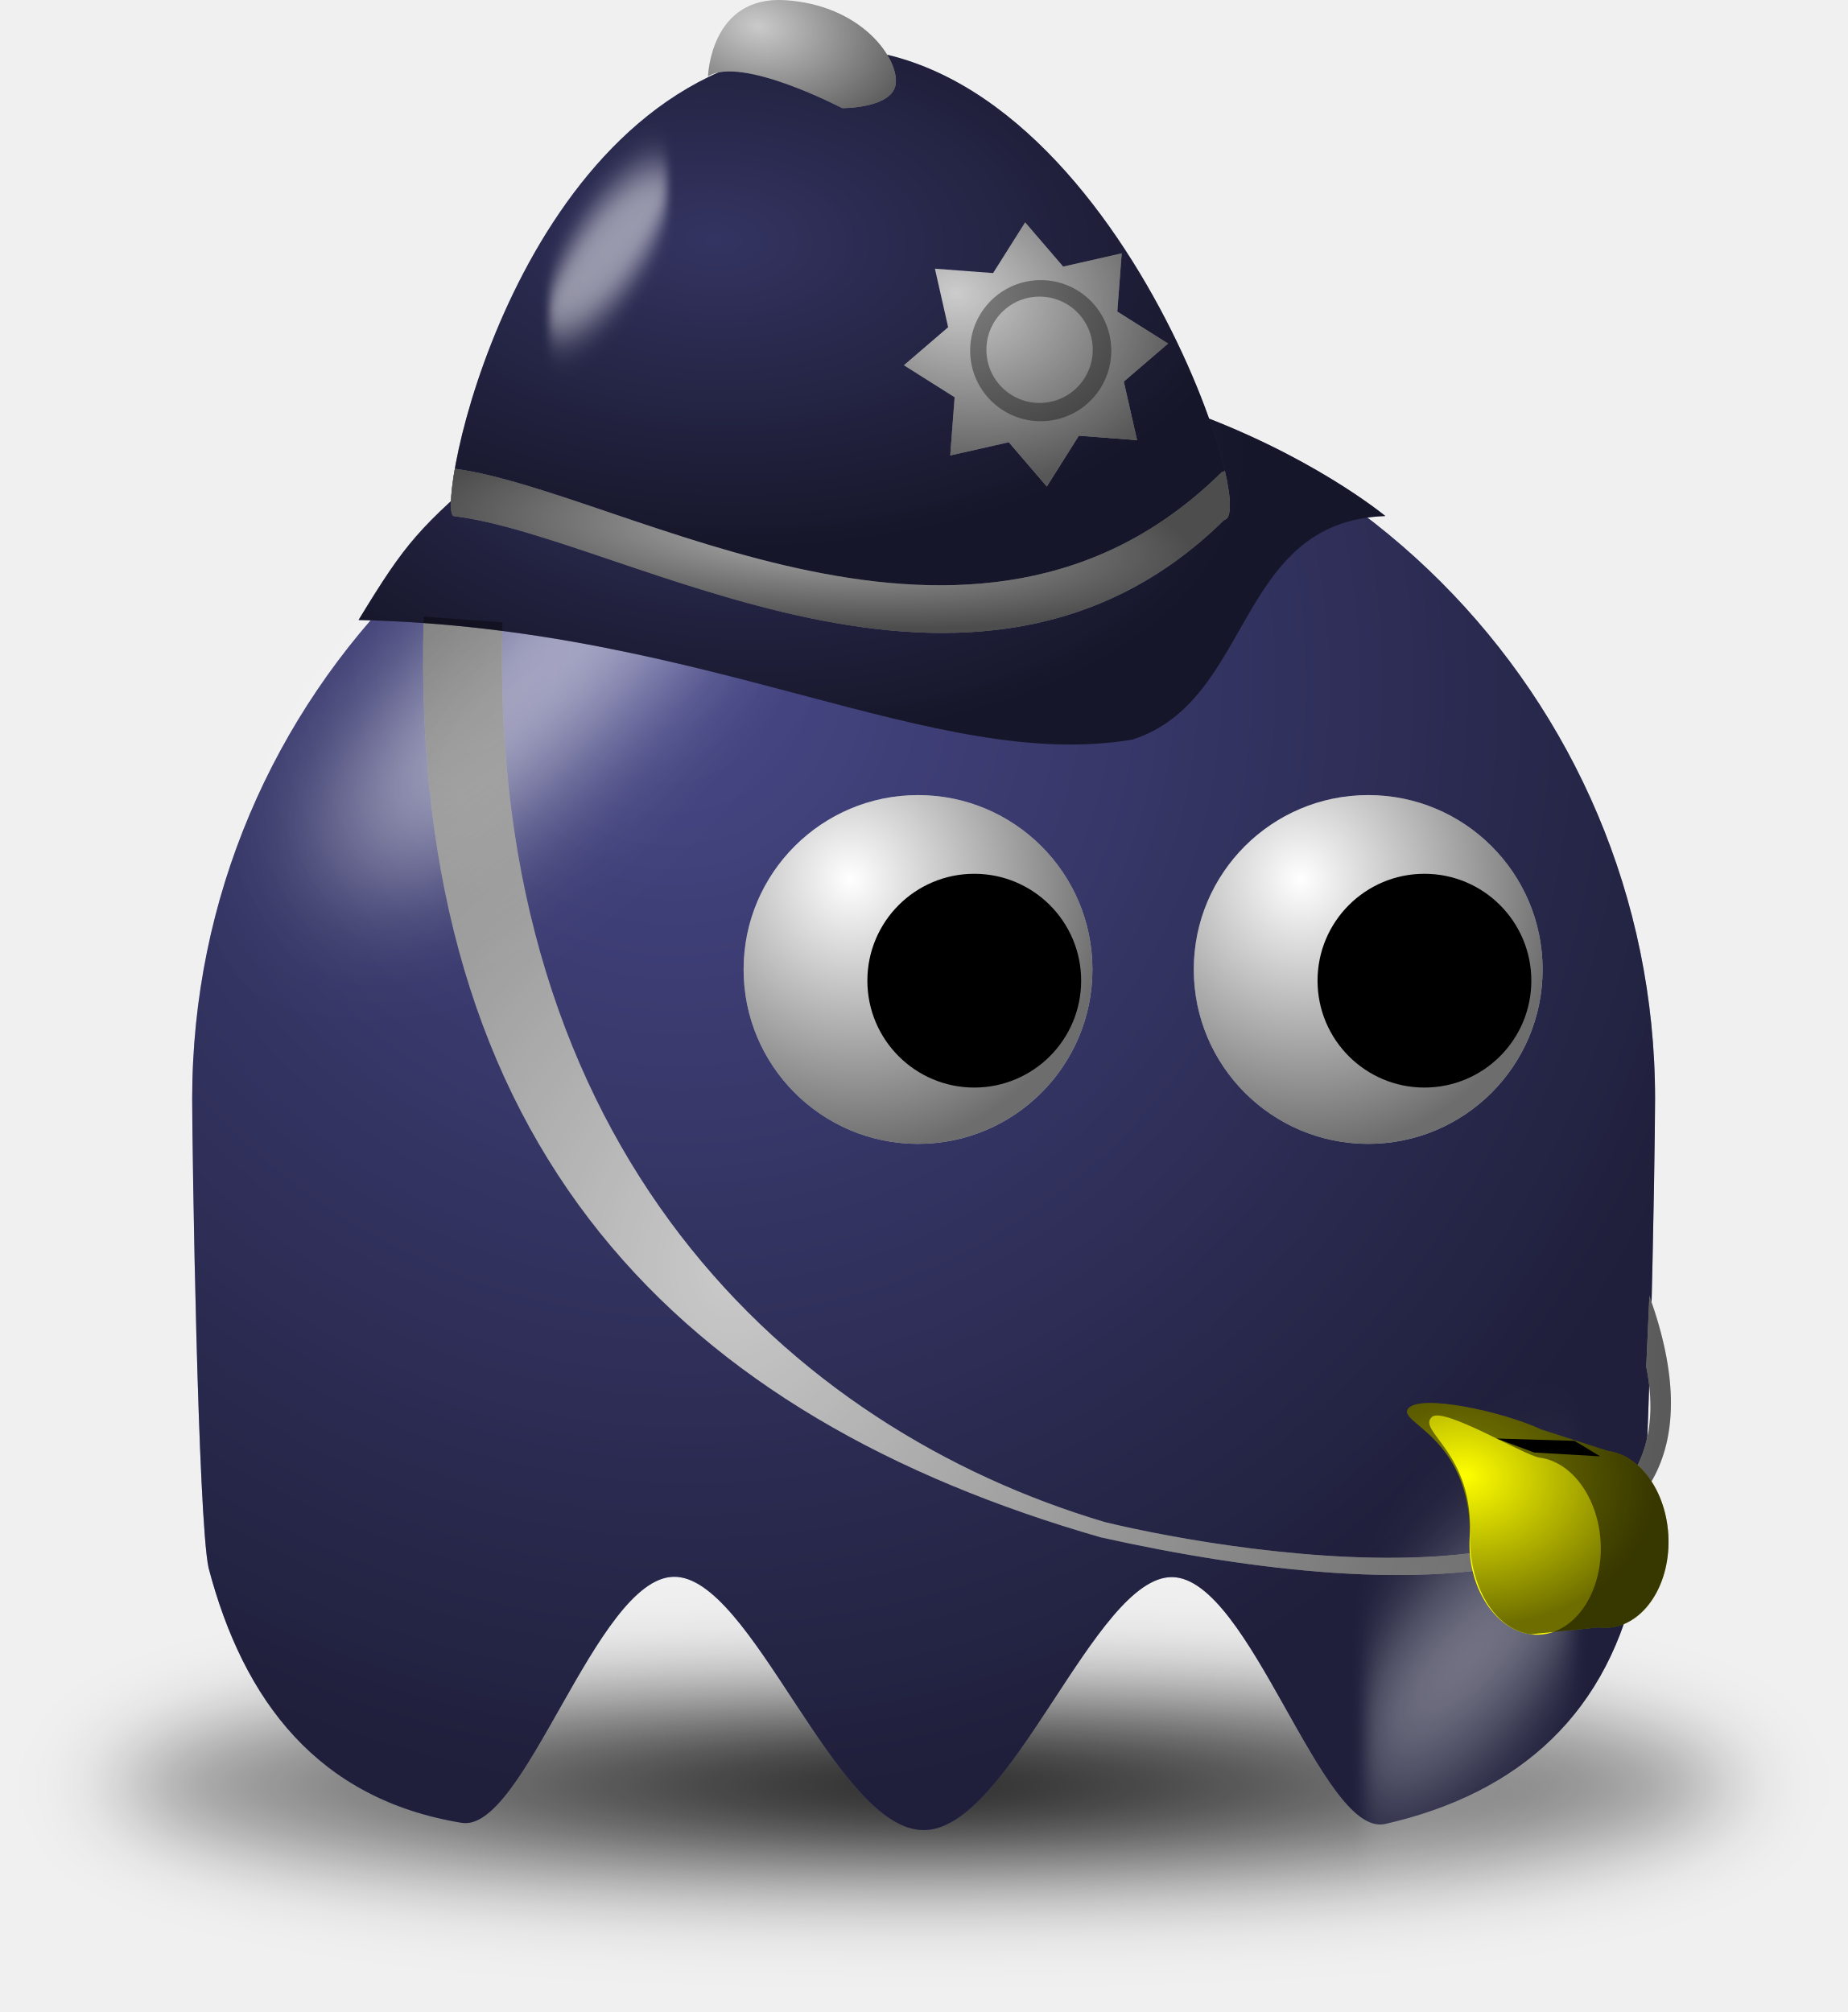
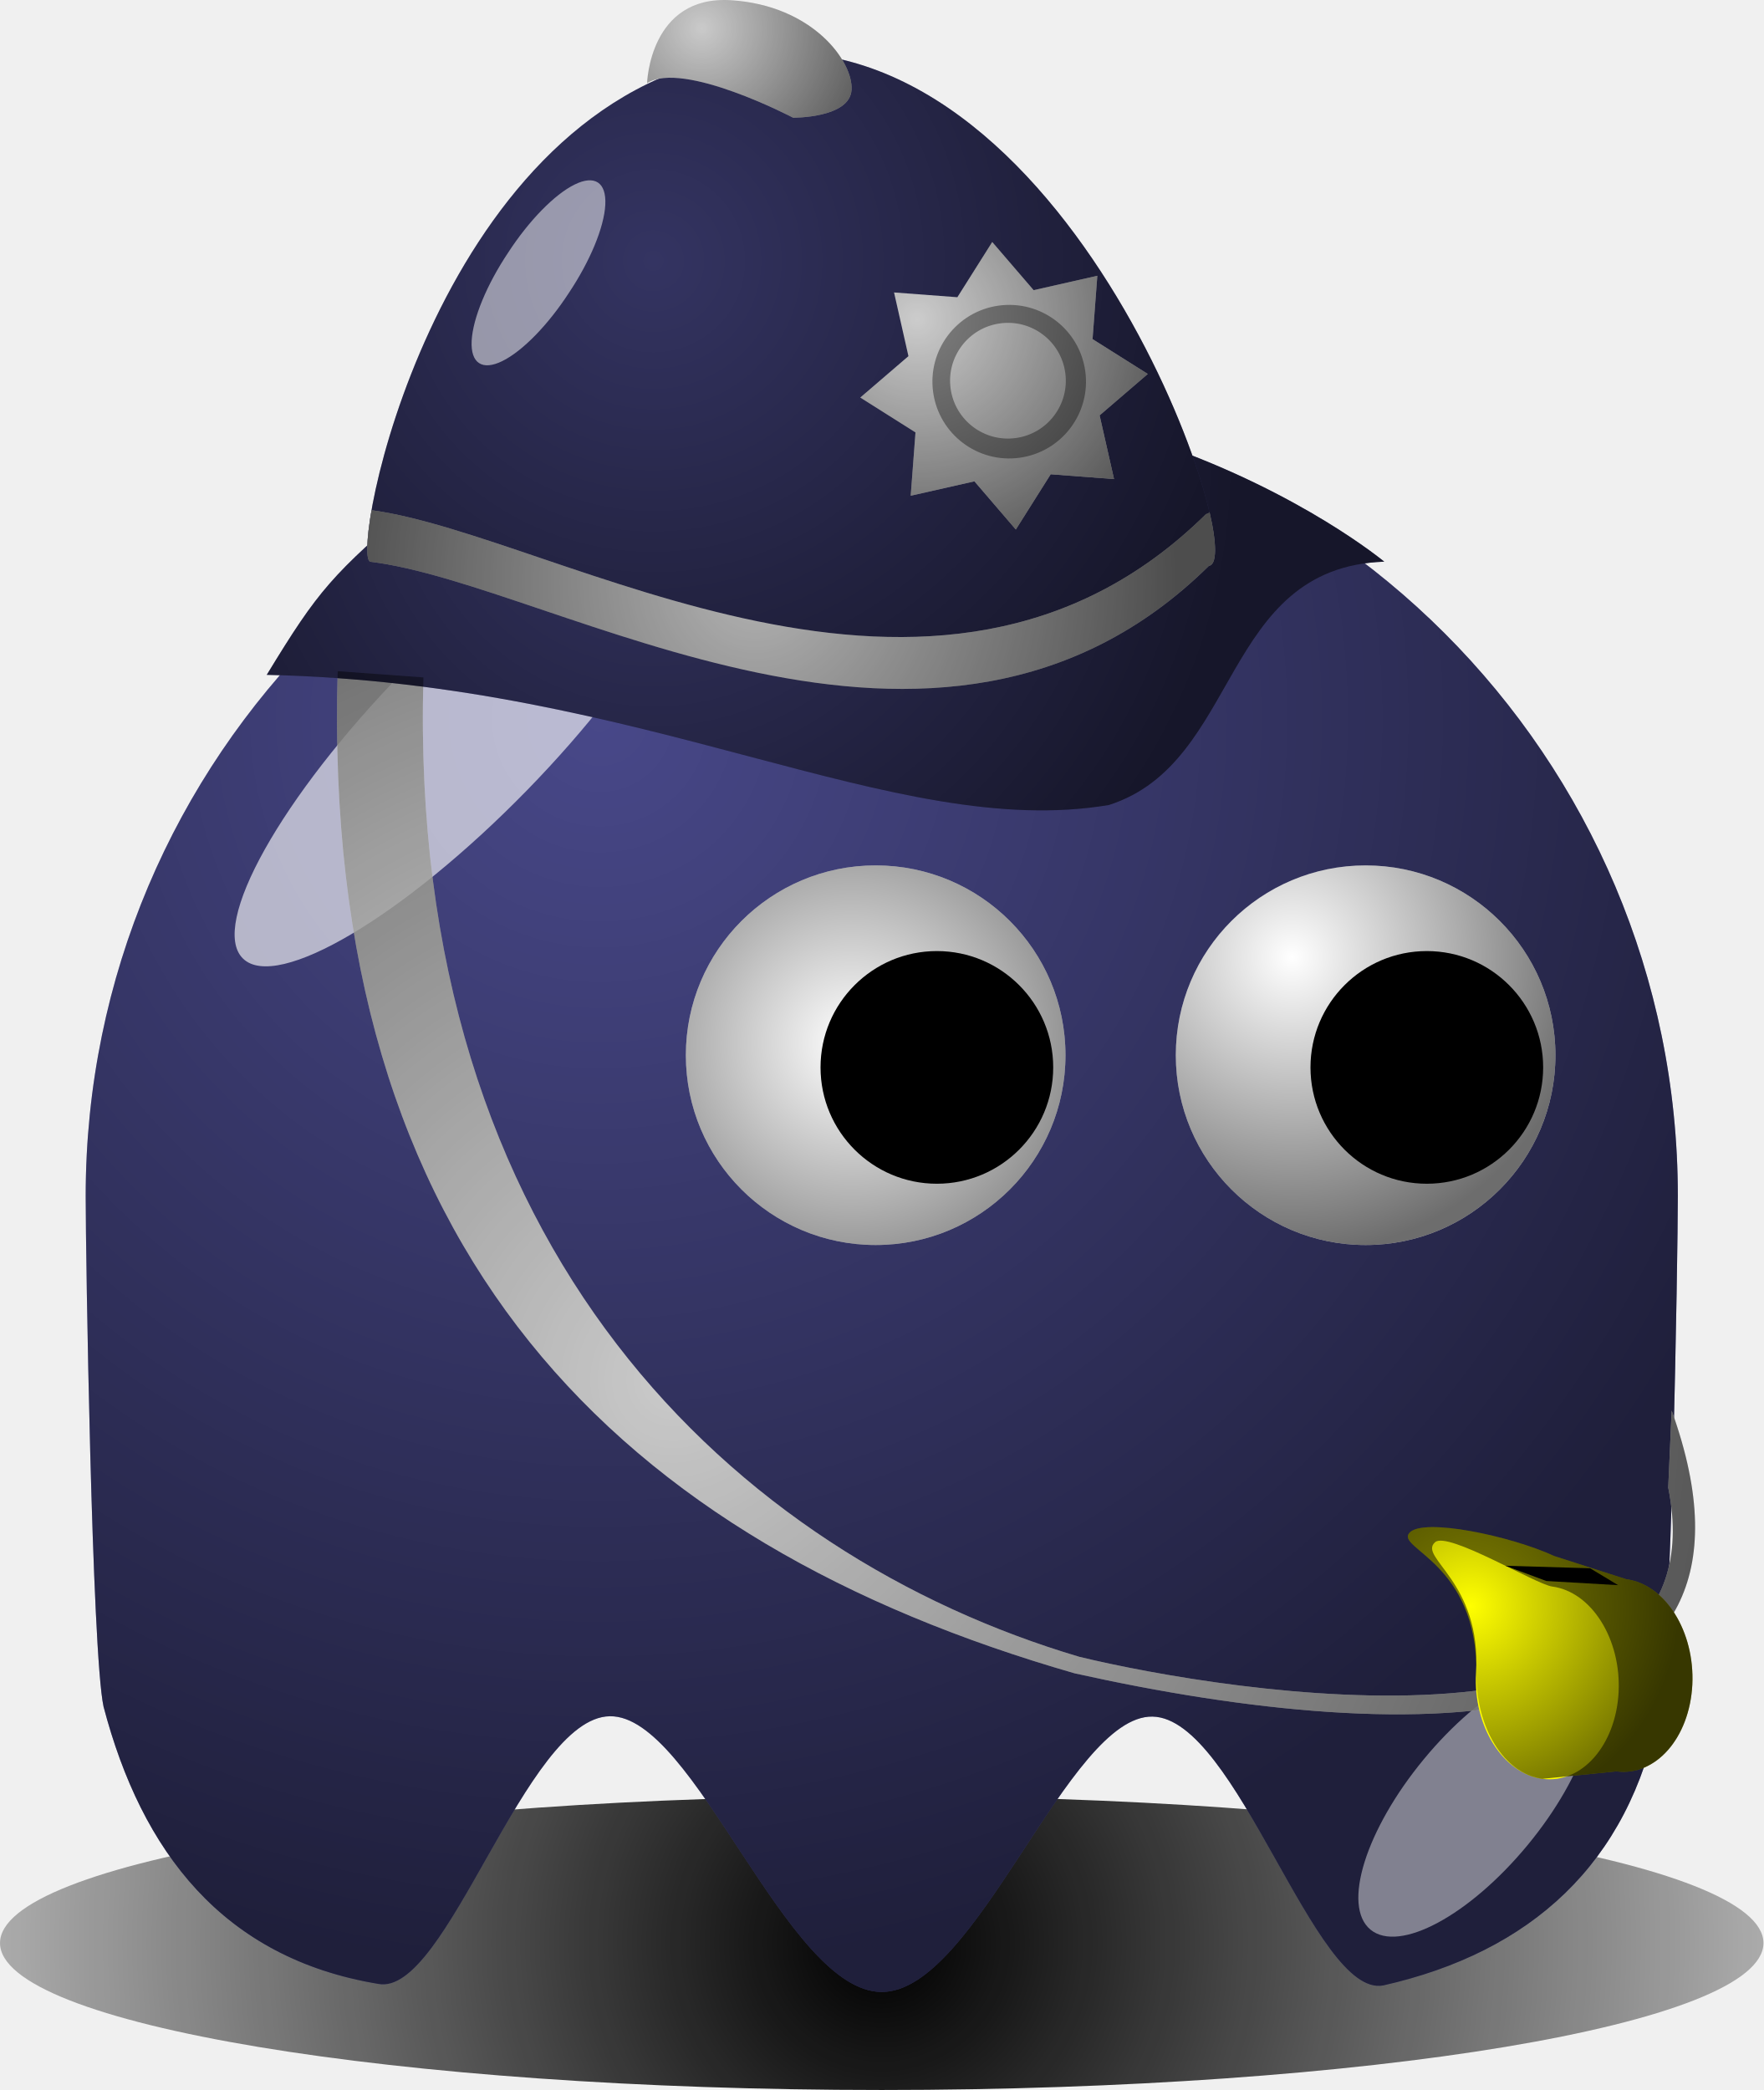
- <svg xmlns="http://www.w3.org/2000/svg" xmlns:xlink="http://www.w3.org/1999/xlink" id="svg2" viewBox="0 0 117.028 127.48" version="1.0" width="117.028" height="127.48">
-   <defs id="defs4">
-     <linearGradient id="linearGradient2315">
-       <stop id="stop2317" stop-opacity="0" offset="0" />
-       <stop id="stop2319" stop-opacity=".572" offset="1" />
-     </linearGradient>
-     <filter id="filter3730" y="-0.341" width="1.696" x="-0.348" height="1.682">
-       <feGaussianBlur id="feGaussianBlur3732" stdDeviation="5.465" />
-     </filter>
-     <filter id="filter4065" y="-0.369" width="2.811" x="-0.906" height="1.738">
-       <feGaussianBlur id="feGaussianBlur4067" stdDeviation="4.151" />
-     </filter>
-     <filter id="filter4112" y="-0.34" width="1.14" x="-0.07" height="1.68">
-       <feGaussianBlur id="feGaussianBlur4114" stdDeviation="3.968" />
-     </filter>
-     <filter id="filter3300" y="-0.17" width="2.006" x="-0.503" height="1.339">
-       <feGaussianBlur id="feGaussianBlur3302" stdDeviation="0.89" />
-     </filter>
-     <radialGradient id="radialGradient3376" gradientUnits="userSpaceOnUse" cy="506.35" cx="210.89" gradientTransform="matrix(1.4028,1.6439e-6,-1.4521e-7,0.20588,-89.845,403.11)" r="68">
-       <stop id="stop4074" offset="0" />
-       <stop id="stop4076" stop-opacity="0" offset="1" />
+ <svg xmlns="http://www.w3.org/2000/svg" version="1.1" width="102.653" height="121.662" viewBox="0,0,102.653,121.662">
+   <defs>
+     <radialGradient cx="239.994" cy="229.366" r="72.001" gradientUnits="userSpaceOnUse" id="color-1">
+       <stop offset="0" stop-color="#000000" />
+       <stop offset="1" stop-color="#000000" stop-opacity="0" />
    </radialGradient>
-     <radialGradient id="radialGradient3378" xlink:href="#linearGradient2315" gradientUnits="userSpaceOnUse" cy="497.96" cx="216.99" gradientTransform="matrix(0.51027,1.0072,-0.96511,0.48897,650.89,-406.14)" r="65" />
-     <radialGradient id="radialGradient3380" xlink:href="#linearGradient2315" gradientUnits="userSpaceOnUse" cy="409.86" cx="233.5" gradientTransform="matrix(0.3871,1.5161,-1.4234,0.36342,726.51,-93.107)" r="15.5" />
-     <radialGradient id="radialGradient3384" xlink:href="#linearGradient2315" gradientUnits="userSpaceOnUse" cy="52.394" cx="351.43" gradientTransform="matrix(1.0366,0.10006,-0.058104,0.6019,-77.078,-25.783)" r="32.523" />
-     <radialGradient id="radialGradient3386" xlink:href="#linearGradient2315" gradientUnits="userSpaceOnUse" cy="14.848" cx="48.034" gradientTransform="matrix(1.402,0.048165,-0.027291,0.79442,217.19,15.148)" r="24.636" />
-     <radialGradient id="radialGradient3388" xlink:href="#linearGradient2315" gradientUnits="userSpaceOnUse" cy="39.907" cx="-36.728" gradientTransform="matrix(1.7898,-0.46552,0.36354,1.3977,13.553,-32.295)" r="6.229" />
-     <radialGradient id="radialGradient3390" xlink:href="#linearGradient2315" gradientUnits="userSpaceOnUse" cy="13.514" cx="283.06" gradientTransform="matrix(1.7328,0.32809,-0.22196,1.1723,-200.55,-92.986)" r="5.955" />
-     <radialGradient id="radialGradient3392" xlink:href="#linearGradient2315" gradientUnits="userSpaceOnUse" cy="34.991" cx="54.825" gradientTransform="matrix(0.99796,0.063796,-0.014867,0.23257,235.88,36.314)" r="24.634" />
-     <radialGradient id="radialGradient3394" xlink:href="#linearGradient2315" gradientUnits="userSpaceOnUse" cy="97.676" cx="285.29" gradientTransform="matrix(1.5502,-0.04196,0.049183,1.817,-161.77,-71.12)" r="39.528" />
-     <radialGradient id="radialGradient3396" xlink:href="#linearGradient2315" gradientUnits="userSpaceOnUse" cy="50.12" cx="384.19" gradientTransform="matrix(1.3389,0.16312,-0.127,1.0423,-123.24,-64.858)" r="9.042" />
-     <radialGradient xlink:href="#linearGradient2315" id="radialGradient2332" gradientUnits="userSpaceOnUse" gradientTransform="matrix(0.3871,1.5161,-1.4234,0.36342,726.51,-93.107)" cx="233.5" cy="409.86" r="15.5" />
+     <radialGradient cx="223.609" cy="158.085" r="73.39" gradientUnits="userSpaceOnUse" id="color-2">
+       <stop offset="0" stop-color="#000000" stop-opacity="0" />
+       <stop offset="1" stop-color="#000000" stop-opacity="0.572" />
+     </radialGradient>
+     <radialGradient cx="263.89" cy="171.977" r="17.29" gradientUnits="userSpaceOnUse" id="color-3">
+       <stop offset="0" stop-color="#000000" stop-opacity="0" />
+       <stop offset="1" stop-color="#000000" stop-opacity="0.572" />
+     </radialGradient>
+     <radialGradient cx="238.222" cy="176.967" r="17.29" gradientUnits="userSpaceOnUse" id="color-4">
+       <stop offset="0" stop-color="#000000" stop-opacity="0" />
+       <stop offset="1" stop-color="#000000" stop-opacity="0.572" />
+     </radialGradient>
+     <radialGradient cx="226.751" cy="143.102" r="33.87" gradientUnits="userSpaceOnUse" id="color-5">
+       <stop offset="0" stop-color="#000000" stop-opacity="0" />
+       <stop offset="1" stop-color="#000000" stop-opacity="0.572" />
+     </radialGradient>
+     <radialGradient cx="226.71" cy="131.442" r="34.56" gradientUnits="userSpaceOnUse" id="color-6">
+       <stop offset="0" stop-color="#000000" stop-opacity="0" />
+       <stop offset="1" stop-color="#000000" stop-opacity="0.572" />
+     </radialGradient>
+     <radialGradient cx="242.072" cy="134.844" r="15.114" gradientUnits="userSpaceOnUse" id="color-7">
+       <stop offset="0" stop-color="#000000" stop-opacity="0" />
+       <stop offset="1" stop-color="#000000" stop-opacity="0.572" />
+     </radialGradient>
+     <radialGradient cx="229.518" cy="117.91" r="10.502" gradientUnits="userSpaceOnUse" id="color-8">
+       <stop offset="0" stop-color="#000000" stop-opacity="0" />
+       <stop offset="1" stop-color="#000000" stop-opacity="0.572" />
+     </radialGradient>
+     <radialGradient cx="232.654" cy="150.134" r="24.634" gradientUnits="userSpaceOnUse" id="color-9">
+       <stop offset="0" stop-color="#000000" stop-opacity="0" />
+       <stop offset="1" stop-color="#000000" stop-opacity="0.572" />
+     </radialGradient>
+     <radialGradient cx="227.872" cy="196.571" r="61.299" gradientUnits="userSpaceOnUse" id="color-10">
+       <stop offset="0" stop-color="#000000" stop-opacity="0" />
+       <stop offset="1" stop-color="#000000" stop-opacity="0.572" />
+     </radialGradient>
+     <radialGradient cx="274.251" cy="209.758" r="12.195" gradientUnits="userSpaceOnUse" id="color-11">
+       <stop offset="0" stop-color="#000000" stop-opacity="0" />
+       <stop offset="1" stop-color="#000000" stop-opacity="0.572" />
+     </radialGradient>
  </defs>
-   <g id="layer1" transform="translate(-238.9046,-14.07501)">
-     <g id="g3339" transform="translate(-8.2e-6)">
-       <path id="path4069" filter="url(#filter4112)" transform="matrix(0.7548,0,0,0.61103,141.93,-182.83)" fill="url(#radialGradient3376)" d="m 274,507.36 c 0,7.73 -30.46,14 -68,14 -37.54,0 -68,-6.27 -68,-14 0,-7.73 30.46,-14 68,-14 37.54,0 68,6.27 68,14 z" style="fill:url(#radialGradient3376)" />
-       <path id="path2327" fill="#484889" d="m 343.76,83.695 c 0,3.453 -0.38,26.775 -1.1,30.015 -1.76,8.88 -7.47,14 -16.05,15.94 -3.98,0.74 -8.51,-15.56 -13.43,-15.65 -4.92,-0.09 -10.23,16.03 -15.76,16.03 -5.56,0 -10.89,-16.13 -15.83,-16.05 -4.93,0.07 -9.48,16.35 -13.48,15.58 -9.04,-1.5 -13.77,-7.69 -15.99,-16.14 -0.68,-3.15 -1.04,-26.376 -1.04,-29.725 0,-25.577 20.76,-46.336 46.34,-46.336 25.58,0 46.34,20.759 46.34,46.336 z" />
-       <path id="path2340" fill="url(#radialGradient3378)" d="m 343.76,83.695 c 0,3.453 -0.38,26.775 -1.1,30.015 -1.76,8.88 -7.47,14 -16.05,15.94 -3.98,0.74 -8.51,-15.56 -13.43,-15.65 -4.92,-0.09 -10.23,16.03 -15.76,16.03 -5.56,0 -10.89,-16.13 -15.83,-16.05 -4.93,0.07 -9.48,16.35 -13.48,15.58 -9.04,-1.5 -13.77,-7.69 -15.99,-16.14 -0.68,-3.15 -1.04,-26.376 -1.04,-29.725 0,-25.577 20.76,-46.336 46.34,-46.336 25.58,0 46.34,20.759 46.34,46.336 z" style="fill:url(#radialGradient3378)" />
-       <g id="g2352" transform="matrix(0.71287,0,0,0.71287,152,-227.37)">
-         <path id="path2344" transform="translate(4,7)" fill="#ffffff" d="m 255,417.86 a 15.5,15.5 0 1 1 -31,0 15.5,15.5 0 1 1 31,0 z" />
-         <path id="path2346" transform="translate(4,7)" fill="url(#radialGradient3380)" d="m 255,417.86 a 15.5,15.5 0 1 1 -31,0 15.5,15.5 0 1 1 31,0 z" style="fill:url(#radialGradient2332)" />
-         <path id="path2350" transform="matrix(0.6129,0,0,0.6129,101.71,169.75)" d="m 255,417.86 a 15.5,15.5 0 1 1 -31,0 15.5,15.5 0 1 1 31,0 z" />
+   <g transform="translate(-188.6736,-116.2599)">
+     <g data-paper-data="{&quot;isPaintingLayer&quot;:true}" stroke="none" stroke-width="1" stroke-linecap="butt" stroke-linejoin="miter" stroke-miterlimit="10" stroke-dasharray="" stroke-dashoffset="0" style="mix-blend-mode: normal">
+       <path d="M291.326,229.367c0,4.723 -22.991,8.554 -51.326,8.554c-28.335,0 -51.326,-3.831 -51.326,-8.554c0,-4.723 22.991,-8.554 51.326,-8.554c28.335,0 51.326,3.831 51.326,8.554z" fill="url(#color-1)" fill-rule="nonzero" />
+       <path d="M286.341,185.88c0,3.453 -0.38,26.775 -1.1,30.015c-1.76,8.88 -7.47,14 -16.05,15.94c-3.98,0.74 -8.51,-15.56 -13.43,-15.65c-4.92,-0.09 -10.23,16.03 -15.76,16.03c-5.56,0 -10.89,-16.13 -15.83,-16.05c-4.93,0.07 -9.48,16.35 -13.48,15.58c-9.04,-1.5 -13.77,-7.69 -15.99,-16.14c-0.68,-3.15 -1.04,-26.376 -1.04,-29.725c0,-25.577 20.76,-46.336 46.34,-46.336c25.58,0 46.34,20.759 46.34,46.336z" fill="#484889" fill-rule="nonzero" />
+       <path d="M286.341,185.88c0,3.453 -0.38,26.775 -1.1,30.015c-1.76,8.88 -7.47,14 -16.05,15.94c-3.98,0.74 -8.51,-15.56 -13.43,-15.65c-4.92,-0.09 -10.23,16.03 -15.76,16.03c-5.56,0 -10.89,-16.13 -15.83,-16.05c-4.93,0.07 -9.48,16.35 -13.48,15.58c-9.04,-1.5 -13.77,-7.69 -15.99,-16.14c-0.68,-3.15 -1.04,-26.376 -1.04,-29.725c0,-25.577 20.76,-46.336 46.34,-46.336c25.58,0 46.34,20.759 46.34,46.336z" fill="url(#color-2)" fill-rule="nonzero" />
+       <g fill-rule="nonzero">
+         <path d="M279.215,177.685c0,6.102 -4.947,11.049 -11.049,11.049c-6.102,0 -11.049,-4.947 -11.049,-11.049c0,-6.102 4.947,-11.049 11.049,-11.049c6.102,0 11.049,4.947 11.049,11.049z" fill="#ffffff" />
+         <path d="M279.215,177.685c0,6.102 -4.947,11.049 -11.049,11.049c-6.102,0 -11.049,-4.947 -11.049,-11.049c0,-6.102 4.947,-11.049 11.049,-11.049c6.102,0 11.049,4.947 11.049,11.049z" fill="url(#color-3)" />
+         <path d="M278.501,178.395c0,3.74 -3.032,6.772 -6.772,6.772c-3.74,0 -6.772,-3.032 -6.772,-6.772c0,-3.74 3.032,-6.772 6.772,-6.772c3.74,0 6.772,3.032 6.772,6.772z" fill="#000000" />
      </g>
-       <g id="g2357" transform="matrix(0.71287,0,0,0.71287,123.48,-227.37)">
-         <path id="path2359" transform="translate(4,7)" fill="#ffffff" d="m 255,417.86 a 15.5,15.5 0 1 1 -31,0 15.5,15.5 0 1 1 31,0 z" />
-         <path id="path2361" transform="translate(4,7)" fill="url(#radialGradient3380)" d="m 255,417.86 a 15.5,15.5 0 1 1 -31,0 15.5,15.5 0 1 1 31,0 z" style="fill:url(#radialGradient3380)" />
-         <path id="path2363" transform="matrix(0.6129,0,0,0.6129,101.71,169.75)" d="m 255,417.86 a 15.5,15.5 0 1 1 -31,0 15.5,15.5 0 1 1 31,0 z" />
+       <g fill-rule="nonzero">
+         <path d="M250.695,177.685c0,6.102 -4.947,11.049 -11.049,11.049c-6.102,0 -11.049,-4.947 -11.049,-11.049c0,-6.102 4.947,-11.049 11.049,-11.049c6.102,0 11.049,4.947 11.049,11.049z" fill="#ffffff" />
+         <path d="M250.695,177.685c0,6.102 -4.947,11.049 -11.049,11.049c-6.102,0 -11.049,-4.947 -11.049,-11.049c0,-6.102 4.947,-11.049 11.049,-11.049c6.102,0 11.049,4.947 11.049,11.049z" fill="url(#color-4)" />
+         <path d="M249.981,178.395c0,3.74 -3.032,6.772 -6.772,6.772c-3.74,0 -6.772,-3.032 -6.772,-6.772c0,-3.74 3.032,-6.772 6.772,-6.772c3.74,0 6.772,3.032 6.772,6.772z" fill="#000000" />
      </g>
-       <path id="path3315" fill-rule="evenodd" fill="#cacaca" d="m 265.75,53.146 c -0.99,33.937 16.47,50.734 42.89,58.334 19.91,4.43 41.86,4.42 34.76,-15.296 l -0.2,4.486 c 3.35,16.78 -25.9,11.88 -34.28,9.85 -19.94,-5.92 -39.13,-23.597 -38.18,-57.011 z" />
-       <path id="path2371" d="m 180.01,413.25 c -10.03,10.27 -20.41,16.42 -23.17,13.72 -2.77,-2.7 3.13,-13.23 13.15,-23.5 10.03,-10.27 20.41,-16.41 23.17,-13.71 2.77,2.7 -3.13,13.22 -13.15,23.49 z" fill-opacity="0.627" transform="matrix(0.71287,0,0,0.71287,148.43,-234.5)" filter="url(#filter3730)" fill="#ffffff" />
-       <path id="path3734" d="m 262,501.86 c 0,7.45 -2.46,13.5 -5.5,13.5 -3.04,0 -5.5,-6.05 -5.5,-13.5 0,-7.45 2.46,-13.5 5.5,-13.5 3.04,0 5.5,6.05 5.5,13.5 z" fill-opacity="0.434" transform="matrix(0.5498,0.45375,-0.45375,0.5498,418.69,-273.33)" filter="url(#filter4065)" fill="#ffffff" />
-       <path id="path2432" fill-rule="evenodd" fill="#343462" d="m 261.62,53.359 c 22.17,0.484 36.46,9.681 49.02,7.577 7.69,-2.455 6.49,-13.822 16.03,-14.166 -0.02,-0.013 -4.78,-3.978 -12.95,-6.833 -16.38,-5.718 -27.48,-10.308 -43.27,3.266 -5.06,4.358 -5.79,5.165 -8.83,10.156 z" />
-       <path id="path3254" fill-rule="evenodd" fill="url(#radialGradient3384)" d="m 261.62,53.359 c 22.17,0.484 36.46,9.681 49.02,7.577 7.69,-2.455 6.49,-13.822 16.03,-14.166 -0.02,-0.013 -4.78,-3.978 -12.95,-6.833 -16.38,-5.718 -27.48,-10.308 -43.27,3.266 -5.06,4.358 -5.79,5.165 -8.83,10.156 z" style="fill:url(#radialGradient3384)" />
-       <path id="path2436" fill-rule="evenodd" fill="#343462" d="m 267.67,46.765 c 10.82,1.314 33,15.853 48.79,0.263 2.55,-0.342 -8.65,-33.562 -28.22,-29.585 -16.95,3.441 -21.85,29.043 -20.57,29.322 z" />
-       <path id="path3212" fill-rule="evenodd" fill="url(#radialGradient3386)" d="m 267.67,46.765 c 10.82,1.314 33,15.853 48.79,0.263 2.55,-0.342 -8.65,-33.562 -28.22,-29.585 -16.95,3.441 -21.85,29.043 -20.57,29.322 z" style="fill:url(#radialGradient3386)" />
-       <g id="g3232" transform="matrix(0.99057,-0.13703,0.13703,0.99057,83.492,12.494)">
-         <path id="path3216" d="m -29.538,46.899 -2.609,-1.067 -2.226,1.855 -1.09,-2.599 -2.885,-0.262 1.067,-2.608 -1.855,-2.226 2.598,-1.09 0.263,-2.886 2.608,1.067 2.226,-1.855 1.09,2.599 2.885,0.262 -1.066,2.608 1.855,2.226 -2.599,1.09 z" fill="#cccccc" transform="matrix(1.0754,0.75152,-0.75152,1.0754,282.21,34.246)" />
-         <g id="g3228">
-           <path id="path3220" transform="matrix(0.94521,0,0,0.94521,230.63,12.576)" fill="#808080" d="m -10.753,43.725 a 4.729,4.729 0 1 1 -9.458,0 4.729,4.729 0 1 1 9.458,0 z" />
-           <path id="path3222" transform="matrix(0.71233,0,0,0.71233,226.96,22.693)" fill="#cccccc" d="m -10.753,43.725 a 4.729,4.729 0 1 1 -9.458,0 4.729,4.729 0 1 1 9.458,0 z" />
+       <path d="M213.321,155.694c-0.95,33.414 18.24,51.091 38.18,57.011c8.38,2.03 37.63,6.93 34.28,-9.85l0.2,-4.486c7.1,19.716 -14.85,19.726 -34.76,15.296c-26.42,-7.6 -43.88,-24.397 -42.89,-58.334z" fill="#cacaca" fill-rule="evenodd" />
+       <path d="M219.335,162.278c-7.15,7.321 -14.55,11.705 -16.517,9.781c-1.975,-1.925 2.231,-9.431 9.374,-16.752c7.15,-7.321 14.55,-11.698 16.517,-9.773c1.975,1.925 -2.231,9.424 -9.374,16.745z" fill-opacity="0.627" fill="#ffffff" fill-rule="nonzero" />
+       <path d="M277.6,223.66c-3.38,4.096 -7.478,6.306 -9.15,4.927c-1.671,-1.379 -0.279,-5.822 3.102,-9.918c3.38,-4.096 7.478,-6.306 9.15,-4.927c1.671,1.379 0.279,5.822 -3.102,9.918z" fill-opacity="0.434" fill="#ffffff" fill-rule="nonzero" />
+       <path d="M213.031,145.388c15.79,-13.574 26.89,-8.984 43.27,-3.266c8.17,2.855 12.93,6.82 12.95,6.833c-9.54,0.344 -8.34,11.711 -16.03,14.166c-12.56,2.104 -26.85,-7.093 -49.02,-7.577c3.04,-4.991 3.77,-5.798 8.83,-10.156z" fill="#343462" fill-rule="evenodd" />
+       <path d="M213.031,145.388c15.79,-13.574 26.89,-8.984 43.27,-3.266c8.17,2.855 12.93,6.82 12.95,6.833c-9.54,0.344 -8.34,11.711 -16.03,14.166c-12.56,2.104 -26.85,-7.093 -49.02,-7.577c3.04,-4.991 3.77,-5.798 8.83,-10.156z" fill="url(#color-5)" fill-rule="evenodd" />
+       <path d="M230.821,119.628c19.57,-3.977 30.77,29.243 28.22,29.585c-15.79,15.59 -37.97,1.051 -48.79,-0.263c-1.28,-0.279 3.62,-25.881 20.57,-29.322z" fill="#343462" fill-rule="evenodd" />
+       <path d="M230.821,119.628c19.57,-3.977 30.77,29.243 28.22,29.585c-15.79,15.59 -37.97,1.051 -48.79,-0.263c-1.28,-0.279 3.62,-25.881 20.57,-29.322z" fill="url(#color-6)" fill-rule="evenodd" />
+       <g fill-rule="nonzero">
+         <path d="M247.805,147.084l-2.411,-2.804l-3.708,0.838l0.278,-3.687l-3.214,-2.029l2.804,-2.41l-0.838,-3.708l3.686,0.278l2.03,-3.215l2.41,2.804l3.708,-0.838l-0.278,3.687l3.214,2.029l-2.803,2.41l0.838,3.708l-3.687,-0.278z" fill="#cccccc" />
+         <g>
+           <path d="M251.847,137.865c0.338,2.445 -1.37,4.702 -3.815,5.04c-2.445,0.338 -4.702,-1.37 -5.04,-3.815c-0.338,-2.445 1.37,-4.702 3.815,-5.04c2.445,-0.338 4.702,1.37 5.04,3.815z" fill="#808080" />
+           <path d="M250.683,137.96c0.255,1.843 -1.032,3.544 -2.875,3.798c-1.843,0.255 -3.544,-1.032 -3.798,-2.875c-0.255,-1.843 1.032,-3.544 2.875,-3.798c1.843,-0.255 3.544,1.032 3.798,2.875z" fill="#cccccc" />
        </g>
-         <path id="path3224" transform="matrix(1.0754,0.75152,-0.75152,1.0754,282.21,34.246)" fill="url(#radialGradient3388)" d="m -29.538,46.899 -2.609,-1.067 -2.226,1.855 -1.09,-2.599 -2.885,-0.262 1.067,-2.608 -1.855,-2.226 2.598,-1.09 0.263,-2.886 2.608,1.067 2.226,-1.855 1.09,2.599 2.885,0.262 -1.066,2.608 1.855,2.226 -2.599,1.09 z" style="fill:url(#radialGradient3388)" />
+         <path d="M247.805,147.084l-2.411,-2.804l-3.708,0.838l0.278,-3.687l-3.214,-2.029l2.804,-2.41l-0.838,-3.708l3.686,0.278l2.03,-3.215l2.41,2.804l3.708,-0.838l-0.278,3.687l3.214,2.029l-2.803,2.41l0.838,3.708l-3.687,-0.278z" fill="url(#color-7)" />
      </g>
-       <path id="path3239" fill-rule="evenodd" fill="#cacaca" d="m 283.76,18.915 c 0,0 0.14,-5.131 4.89,-4.827 4.76,0.303 7.12,3.575 7.01,5.221 -0.1,1.646 -3.4,1.618 -3.4,1.618 0,0 -6.4,-3.346 -8.5,-2.012 z" />
-       <path id="path3241" fill-rule="evenodd" fill="url(#radialGradient3390)" d="m 283.76,18.915 c 0,0 0.14,-5.131 4.89,-4.827 4.76,0.303 7.12,3.575 7.01,5.221 -0.1,1.646 -3.4,1.618 -3.4,1.618 0,0 -6.4,-3.346 -8.5,-2.012 z" style="fill:url(#radialGradient3390)" />
-       <path id="path3245" fill-rule="evenodd" fill="#b3b3b3" d="m 316.5,43.886 c -0.05,0.072 -0.12,0.102 -0.2,0.112 -15.69,15.489 -37.68,1.249 -48.58,-0.225 -0.31,1.77 -0.33,2.945 -0.07,3.002 10.82,1.314 33.01,15.829 48.81,0.239 0.47,-0.063 0.48,-1.254 0.04,-3.128 z" />
-       <path id="path3250" fill-rule="evenodd" fill="url(#radialGradient3392)" d="m 316.5,43.886 c -0.05,0.072 -0.12,0.102 -0.2,0.112 -15.69,15.489 -37.68,1.249 -48.58,-0.225 -0.31,1.77 -0.33,2.945 -0.07,3.002 10.82,1.314 33.01,15.829 48.81,0.239 0.47,-0.063 0.48,-1.254 0.04,-3.128 z" style="fill:url(#radialGradient3392)" />
-       <path id="path3258" d="m 49.497,21.58 a 2.121,6.187 0 1 1 -4.242,0 2.121,6.187 0 1 1 4.242,0 z" fill-opacity="0.509" transform="matrix(0.83516,0.55001,-0.55001,0.83516,249.74,-14.124)" filter="url(#filter3300)" fill="#ffffff" />
-       <path id="path3323" fill-rule="evenodd" fill="url(#radialGradient3394)" d="m 265.75,53.146 c -0.99,33.937 16.47,50.734 42.89,58.334 19.91,4.43 41.86,4.42 34.76,-15.296 l -0.2,4.486 c 3.35,16.78 -25.9,11.88 -34.28,9.85 -19.94,-5.92 -39.13,-23.597 -38.18,-57.011 z" style="fill:url(#radialGradient3394)" />
-       <g id="g3331" transform="translate(-53.117,57.522)">
-         <path id="path3307" fill="#808000" d="m 393.87,48.48 -4.19,-1.349 c -2.49,-1.158 -7.64,-2.256 -8.43,-1.347 -0.8,0.912 3.97,1.742 3.9,8.169 -0.03,3.105 1.56,5.844 3.85,6.146 l 4.3,-0.433 c 2.29,0.302 4.26,-1.951 4.42,-5.041 0.15,-3.089 -1.56,-5.843 -3.85,-6.145 z" />
-         <path id="path3305" fill="#ffff00" d="m 393.43,55.051 c -0.16,3.09 -2.14,5.352 -4.43,5.05 -2.29,-0.302 -4.05,-3.059 -3.87,-6.144 0.33,-5.364 -3.41,-6.738 -2.38,-7.633 0.74,-0.642 5.86,2.457 6.81,2.583 2.29,0.302 4.02,3.055 3.87,6.144 z" />
-         <path id="path3313" fill-rule="evenodd" d="m 386.84,47.698 4.93,0.146 1.63,0.983 -4.18,-0.242 z" />
-         <path id="path3327" fill="url(#radialGradient3396)" d="m 393.87,48.48 -4.19,-1.349 c -2.49,-1.158 -7.64,-2.256 -8.43,-1.347 -0.8,0.912 3.97,1.742 3.9,8.169 -0.03,3.105 1.56,5.844 3.85,6.146 l 4.3,-0.433 c 2.29,0.302 4.26,-1.951 4.42,-5.041 0.15,-3.089 -1.56,-5.843 -3.85,-6.145 z" style="fill:url(#radialGradient3396)" />
+       <path d="M226.341,121.1c0,0 0.14,-5.131 4.89,-4.827c4.76,0.303 7.12,3.575 7.01,5.221c-0.1,1.646 -3.4,1.618 -3.4,1.618c0,0 -6.4,-3.346 -8.5,-2.012z" fill="#cacaca" fill-rule="evenodd" />
+       <path d="M226.341,121.1c0,0 0.14,-5.131 4.89,-4.827c4.76,0.303 7.12,3.575 7.01,5.221c-0.1,1.646 -3.4,1.618 -3.4,1.618c0,0 -6.4,-3.346 -8.5,-2.012z" fill="url(#color-8)" fill-rule="evenodd" />
+       <path d="M259.041,149.199c-15.8,15.59 -37.99,1.075 -48.81,-0.239c-0.26,-0.057 -0.24,-1.232 0.07,-3.002c10.9,1.474 32.89,15.714 48.58,0.225c0.08,-0.01 0.15,-0.04 0.2,-0.112c0.44,1.874 0.43,3.065 -0.04,3.128z" fill="#b3b3b3" fill-rule="evenodd" />
+       <path d="M259.041,149.199c-15.8,15.59 -37.99,1.075 -48.81,-0.239c-0.26,-0.057 -0.24,-1.232 0.07,-3.002c10.9,1.474 32.89,15.714 48.58,0.225c0.08,-0.01 0.15,-0.04 0.2,-0.112c0.44,1.874 0.43,3.065 -0.04,3.128z" fill="url(#color-9)" fill-rule="evenodd" />
+       <path d="M221.79,133.307c-1.218,1.874 -2.699,3.391 -3.872,3.97c-1.173,0.579 -1.857,0.128 -1.789,-1.178c0.068,-1.306 0.878,-3.265 2.118,-5.125c1.218,-1.874 2.699,-3.391 3.872,-3.97c1.173,-0.579 1.857,-0.128 1.789,1.178c-0.068,1.306 -0.878,3.265 -2.118,5.125z" fill-opacity="0.509" fill="#ffffff" fill-rule="nonzero" />
+       <path d="M213.321,155.694c-0.95,33.414 18.24,51.091 38.18,57.011c8.38,2.03 37.63,6.93 34.28,-9.85l0.2,-4.486c7.1,19.716 -14.85,19.726 -34.76,15.296c-26.42,-7.6 -43.88,-24.397 -42.89,-58.334z" fill="url(#color-10)" fill-rule="evenodd" />
+       <g>
+         <path d="M287.184,214.332c-0.16,3.09 -2.13,5.343 -4.42,5.041l-4.3,0.433c-2.29,-0.302 -3.88,-3.041 -3.85,-6.146c0.07,-6.427 -4.7,-7.257 -3.9,-8.169c0.79,-0.909 5.94,0.189 8.43,1.347l4.19,1.349c2.29,0.302 4,3.056 3.85,6.145z" fill="#808000" fill-rule="nonzero" />
+         <path d="M282.894,214.758c-0.16,3.09 -2.14,5.352 -4.43,5.05c-2.29,-0.302 -4.05,-3.059 -3.87,-6.144c0.33,-5.364 -3.41,-6.738 -2.38,-7.633c0.74,-0.642 5.86,2.457 6.81,2.583c2.29,0.302 4.02,3.055 3.87,6.144z" fill="#ffff00" fill-rule="nonzero" />
+         <path d="M276.304,207.405l4.93,0.146l1.63,0.983l-4.18,-0.242z" fill="#000000" fill-rule="evenodd" />
+         <path d="M287.184,214.332c-0.16,3.09 -2.13,5.343 -4.42,5.041l-4.3,0.433c-2.29,-0.302 -3.88,-3.041 -3.85,-6.146c0.07,-6.427 -4.7,-7.257 -3.9,-8.169c0.79,-0.909 5.94,0.189 8.43,1.347l4.19,1.349c2.29,0.302 4,3.056 3.85,6.145z" fill="url(#color-11)" fill-rule="nonzero" />
      </g>
    </g>
  </g>
</svg>
